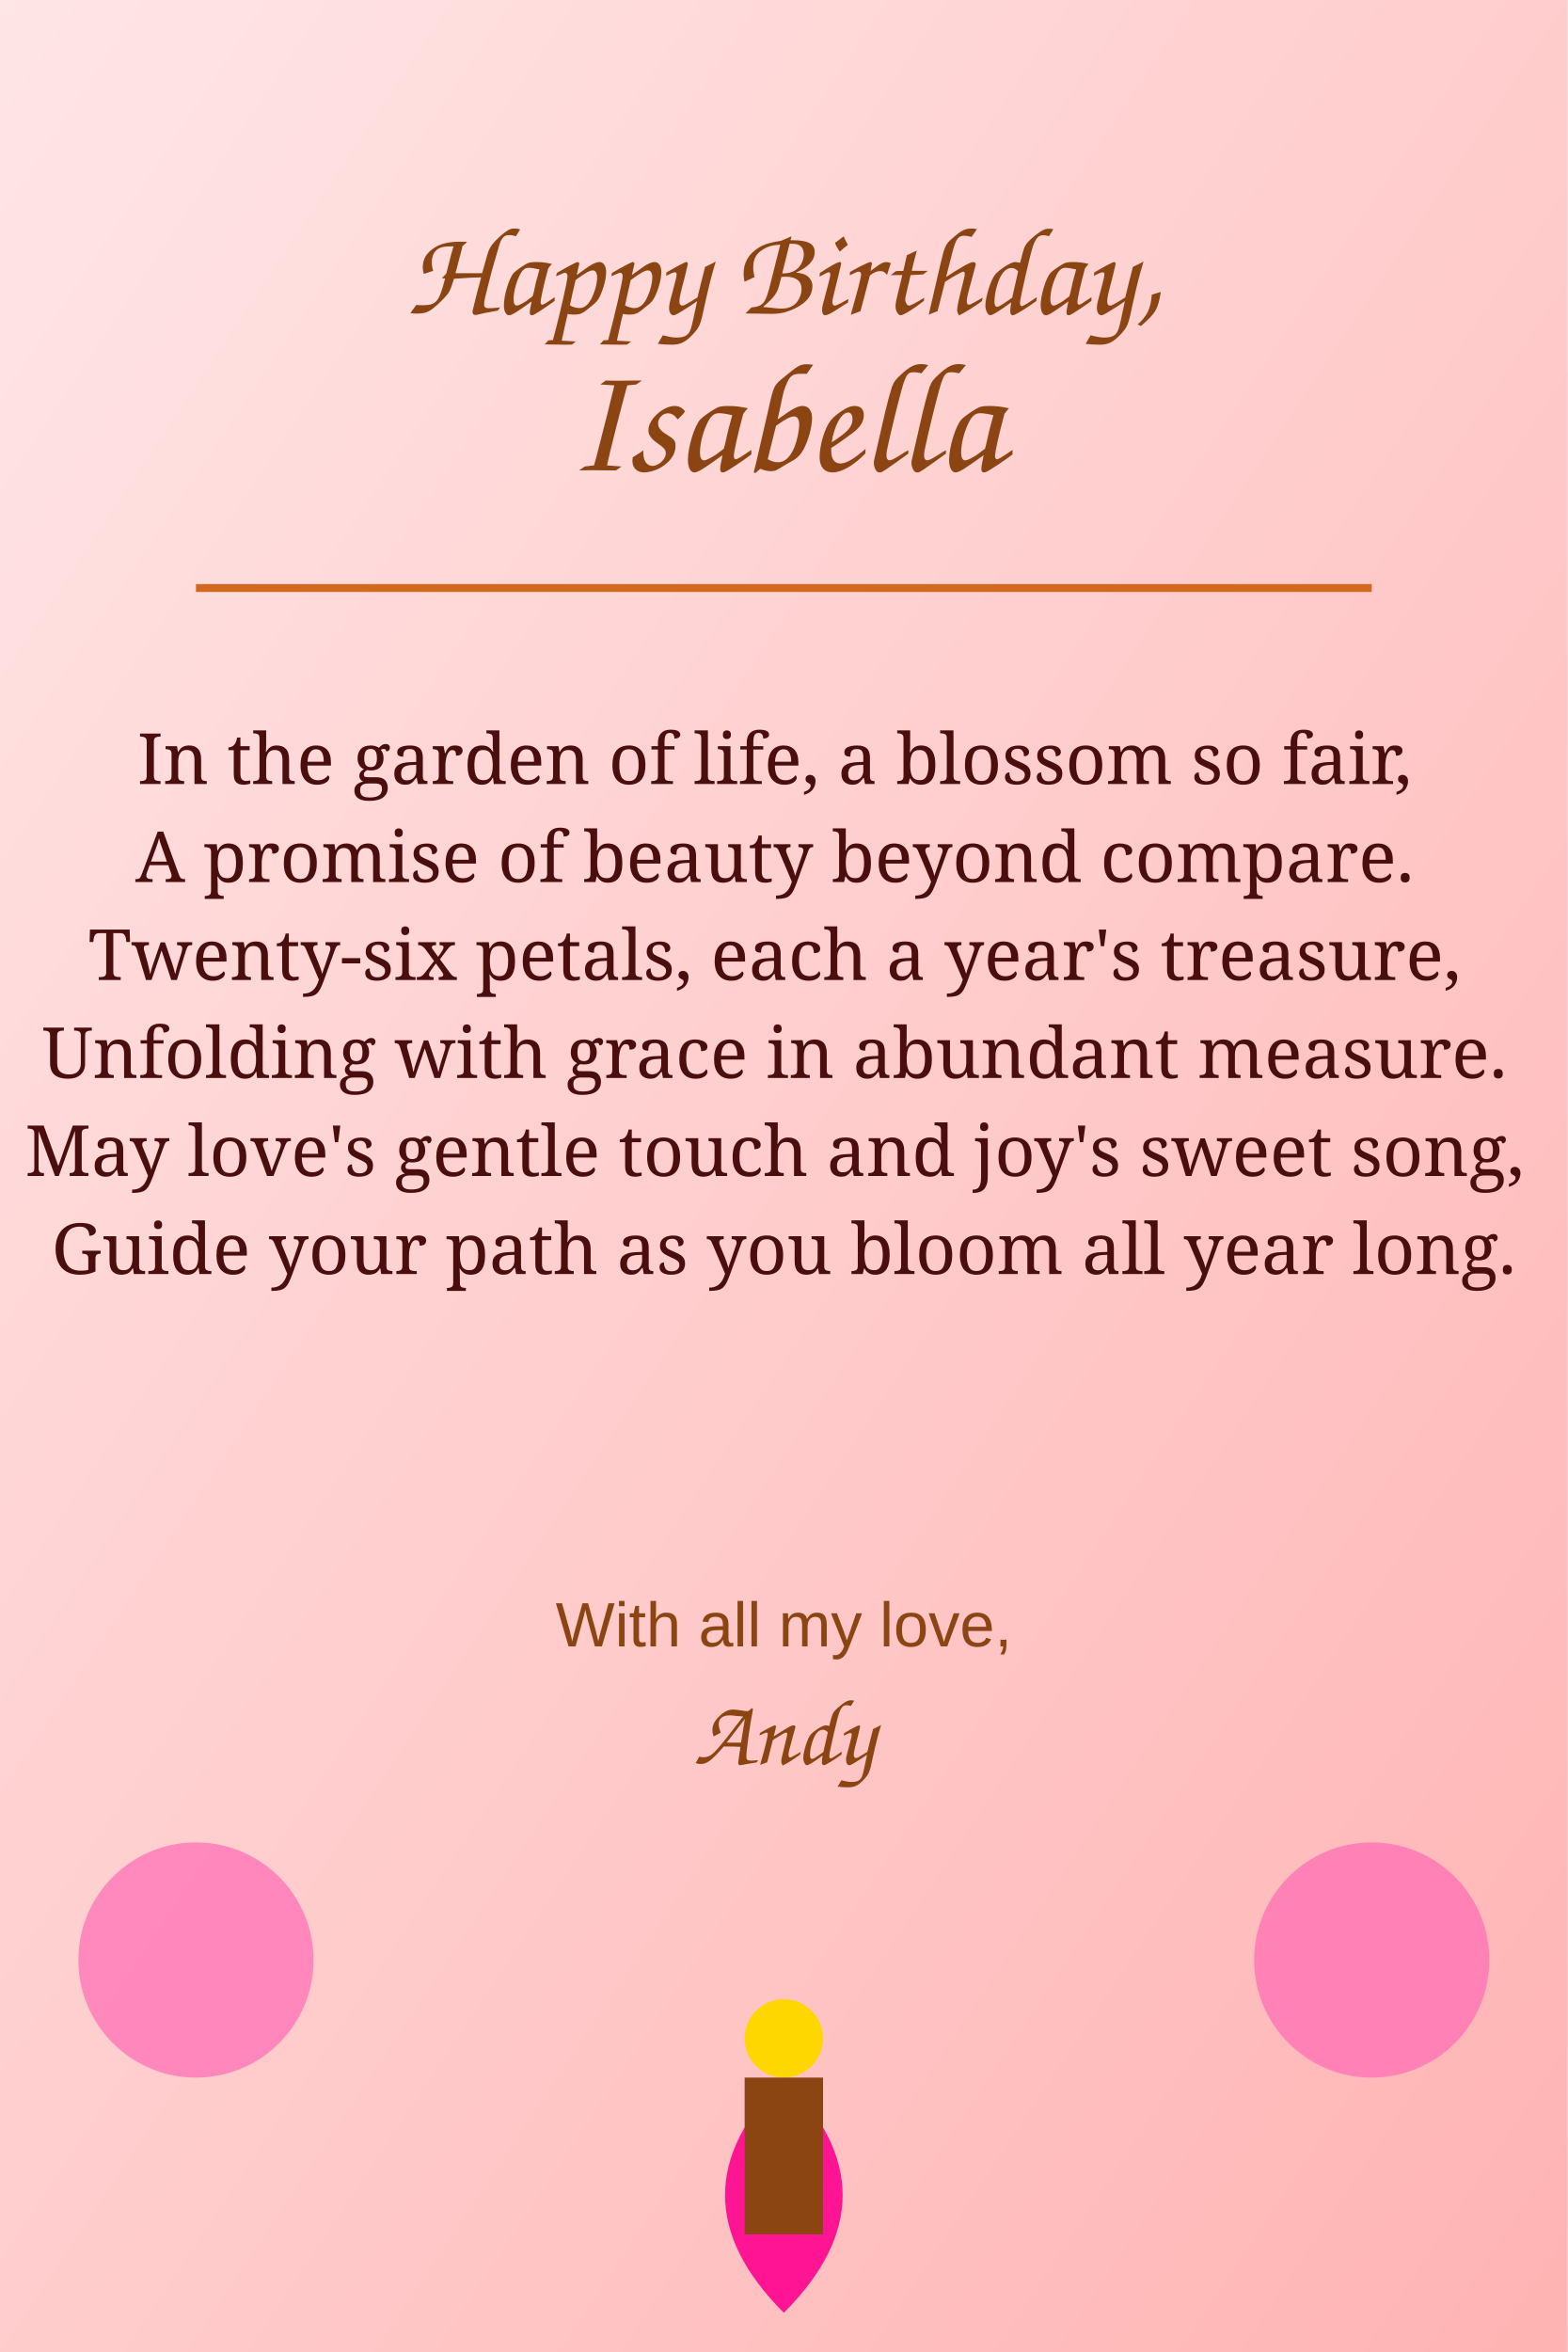
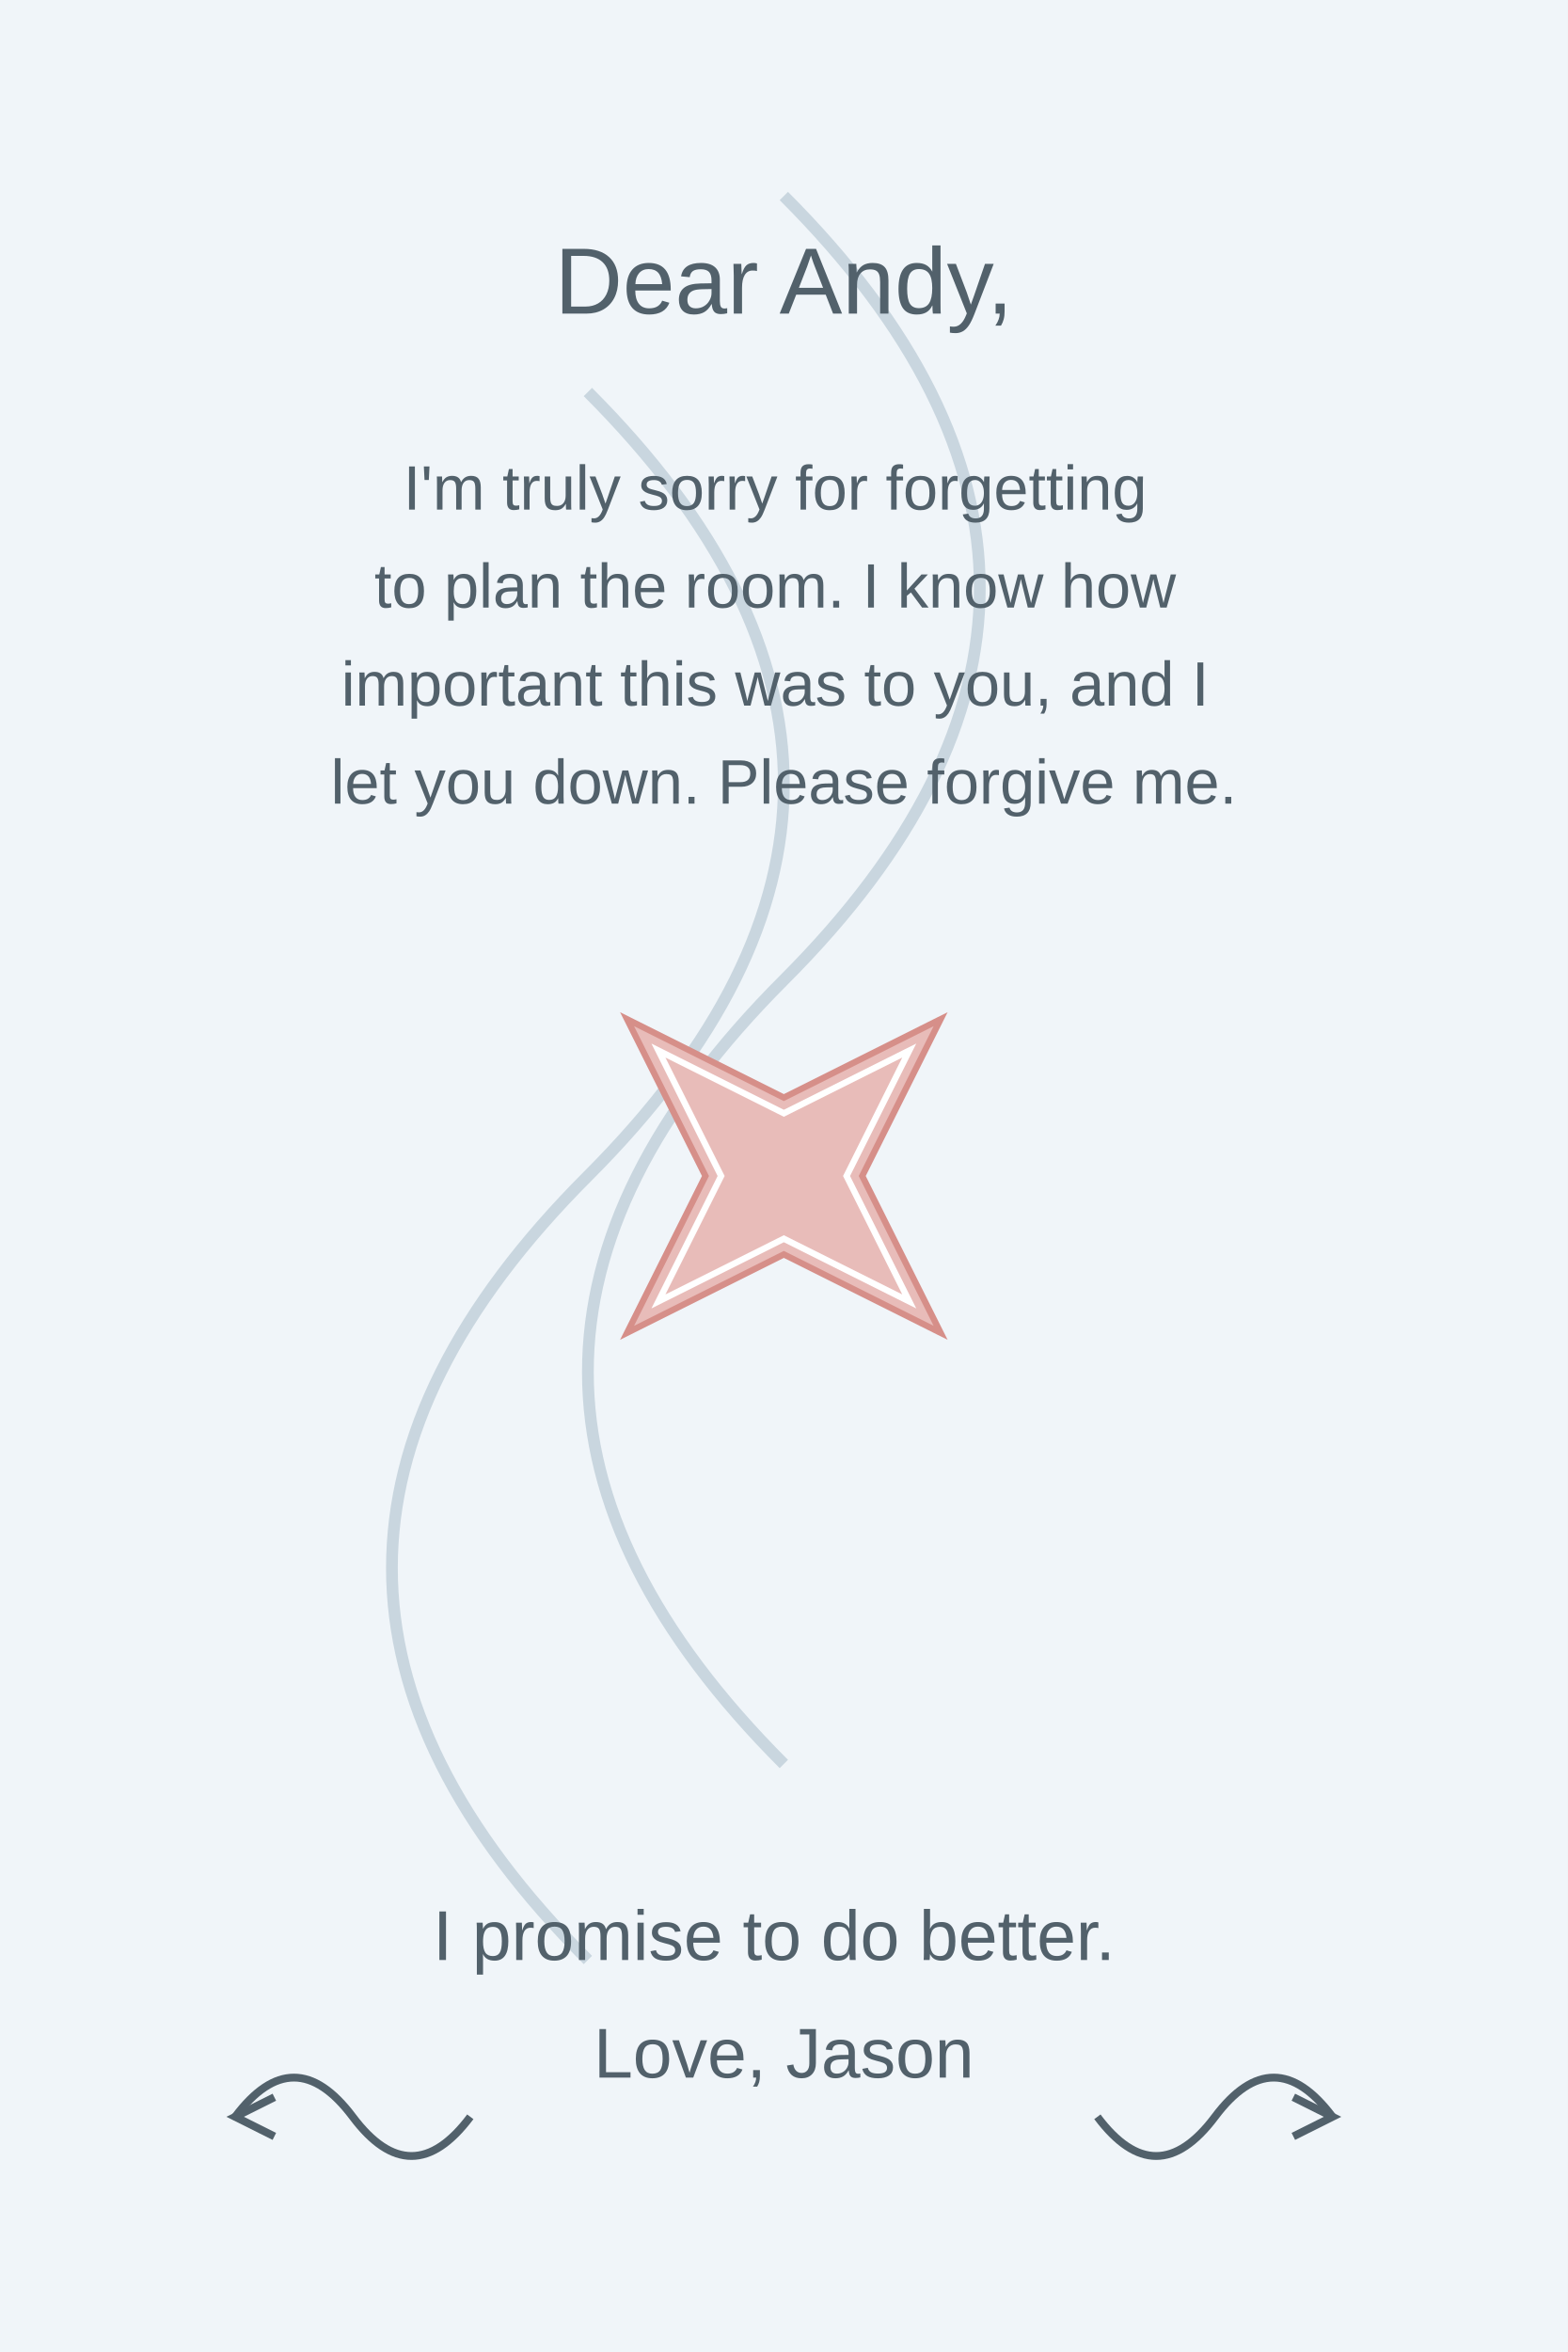
<svg xmlns="http://www.w3.org/2000/svg" width="400" height="600">
-   <defs>
-     <linearGradient id="bg-gradient" x1="0%" y1="0%" x2="100%" y2="100%">
-       <stop offset="0%" style="stop-color:#ffe6e6;stop-opacity:1" />
-       <stop offset="100%" style="stop-color:#ffb3b3;stop-opacity:1" />
-     </linearGradient>
-   </defs>
-   <rect width="100%" height="100%" fill="url(#bg-gradient)" />
-   <text x="200" y="80" font-family="Brush Script MT, cursive" font-size="32" fill="#8B4513" text-anchor="middle">Happy Birthday,</text>
-   <text x="200" y="120" font-family="Brush Script MT, cursive" font-size="40" fill="#8B4513" text-anchor="middle">Isabella</text>
-   <line x1="50" y1="150" x2="350" y2="150" stroke="#D2691E" stroke-width="2" />
-   <text x="200" y="200" font-family="Georgia, serif" font-size="18" fill="#4A0E0E" text-anchor="middle">
-     <tspan x="200" dy="0">In the garden of life, a blossom so fair,</tspan>
-     <tspan x="200" dy="25">A promise of beauty beyond compare.</tspan>
-     <tspan x="200" dy="25">Twenty-six petals, each a year's treasure,</tspan>
-     <tspan x="200" dy="25">Unfolding with grace in abundant measure.</tspan>
-     <tspan x="200" dy="25">May love's gentle touch and joy's sweet song,</tspan>
-     <tspan x="200" dy="25">Guide your path as you bloom all year long.</tspan>
+   <rect width="100%" height="100%" fill="#f0f5f9" />
+   <path d="M200,50 Q300,150 200,250 T200,450" fill="none" stroke="#c9d6df" stroke-width="3" />
+   <path d="M150,100 Q250,200 150,300 T150,500" fill="none" stroke="#c9d6df" stroke-width="3" />
+   <g transform="translate(200,300) scale(0.8)">
+     <path d="M-50,-50 L0,-25 L50,-50 L25,0 L50,50 L0,25 L-50,50 L-25,0 Z" fill="#e8bcb9" stroke="#d68f89" stroke-width="2" />
+     <path d="M-40,-40 L0,-20 L40,-40 L20,0 L40,40 L0,20 L-40,40 L-20,0 Z" fill="none" stroke="#fff" stroke-width="2" />
+   </g>
+   <text x="200" y="80" font-family="Arial, sans-serif" font-size="24" fill="#52616b" text-anchor="middle">Dear Andy,</text>
+   <text x="200" y="130" font-family="Arial, sans-serif" font-size="16" fill="#52616b" text-anchor="middle">
+     <tspan x="200" dy="0">I'm truly sorry for forgetting</tspan>
+     <tspan x="200" dy="25">to plan the room. I know how</tspan>
+     <tspan x="200" dy="25">important this was to you, and I</tspan>
+     <tspan x="200" dy="25">let you down. Please forgive me.</tspan>
  </text>
-   <text x="200" y="420" font-family="Arial, sans-serif" font-size="16" fill="#8B4513" text-anchor="middle">With all my love,</text>
-   <text x="200" y="450" font-family="Brush Script MT, cursive" font-size="24" fill="#8B4513" text-anchor="middle">Andy</text>
-   <circle cx="50" cy="500" r="30" fill="#FF69B4" opacity="0.7" />
-   <circle cx="350" cy="500" r="30" fill="#FF69B4" opacity="0.7" />
-   <path d="M200,530 Q170,560 200,590 Q230,560 200,530" fill="#FF1493" />
-   <circle cx="200" cy="520" r="10" fill="#FFD700" />
-   <rect x="190" y="530" width="20" height="40" fill="#8B4513" />
+   <text x="200" y="500" font-family="Arial, sans-serif" font-size="18" fill="#52616b" text-anchor="middle">
+     <tspan x="200" dy="0">I promise to do better.</tspan>
+     <tspan x="200" dy="30">Love, Jason</tspan>
+   </text>
+   <g transform="translate(60,540)">
+     <path d="M0,0 Q15,-20 30,0 T60,0" fill="none" stroke="#52616b" stroke-width="2" />
+     <path d="M10,-5 L0,0 L10,5" fill="none" stroke="#52616b" stroke-width="2" />
+   </g>
+   <g transform="translate(340,540) scale(-1,1)">
+     <path d="M0,0 Q15,-20 30,0 T60,0" fill="none" stroke="#52616b" stroke-width="2" />
+     <path d="M10,-5 L0,0 L10,5" fill="none" stroke="#52616b" stroke-width="2" />
+   </g>
</svg>
